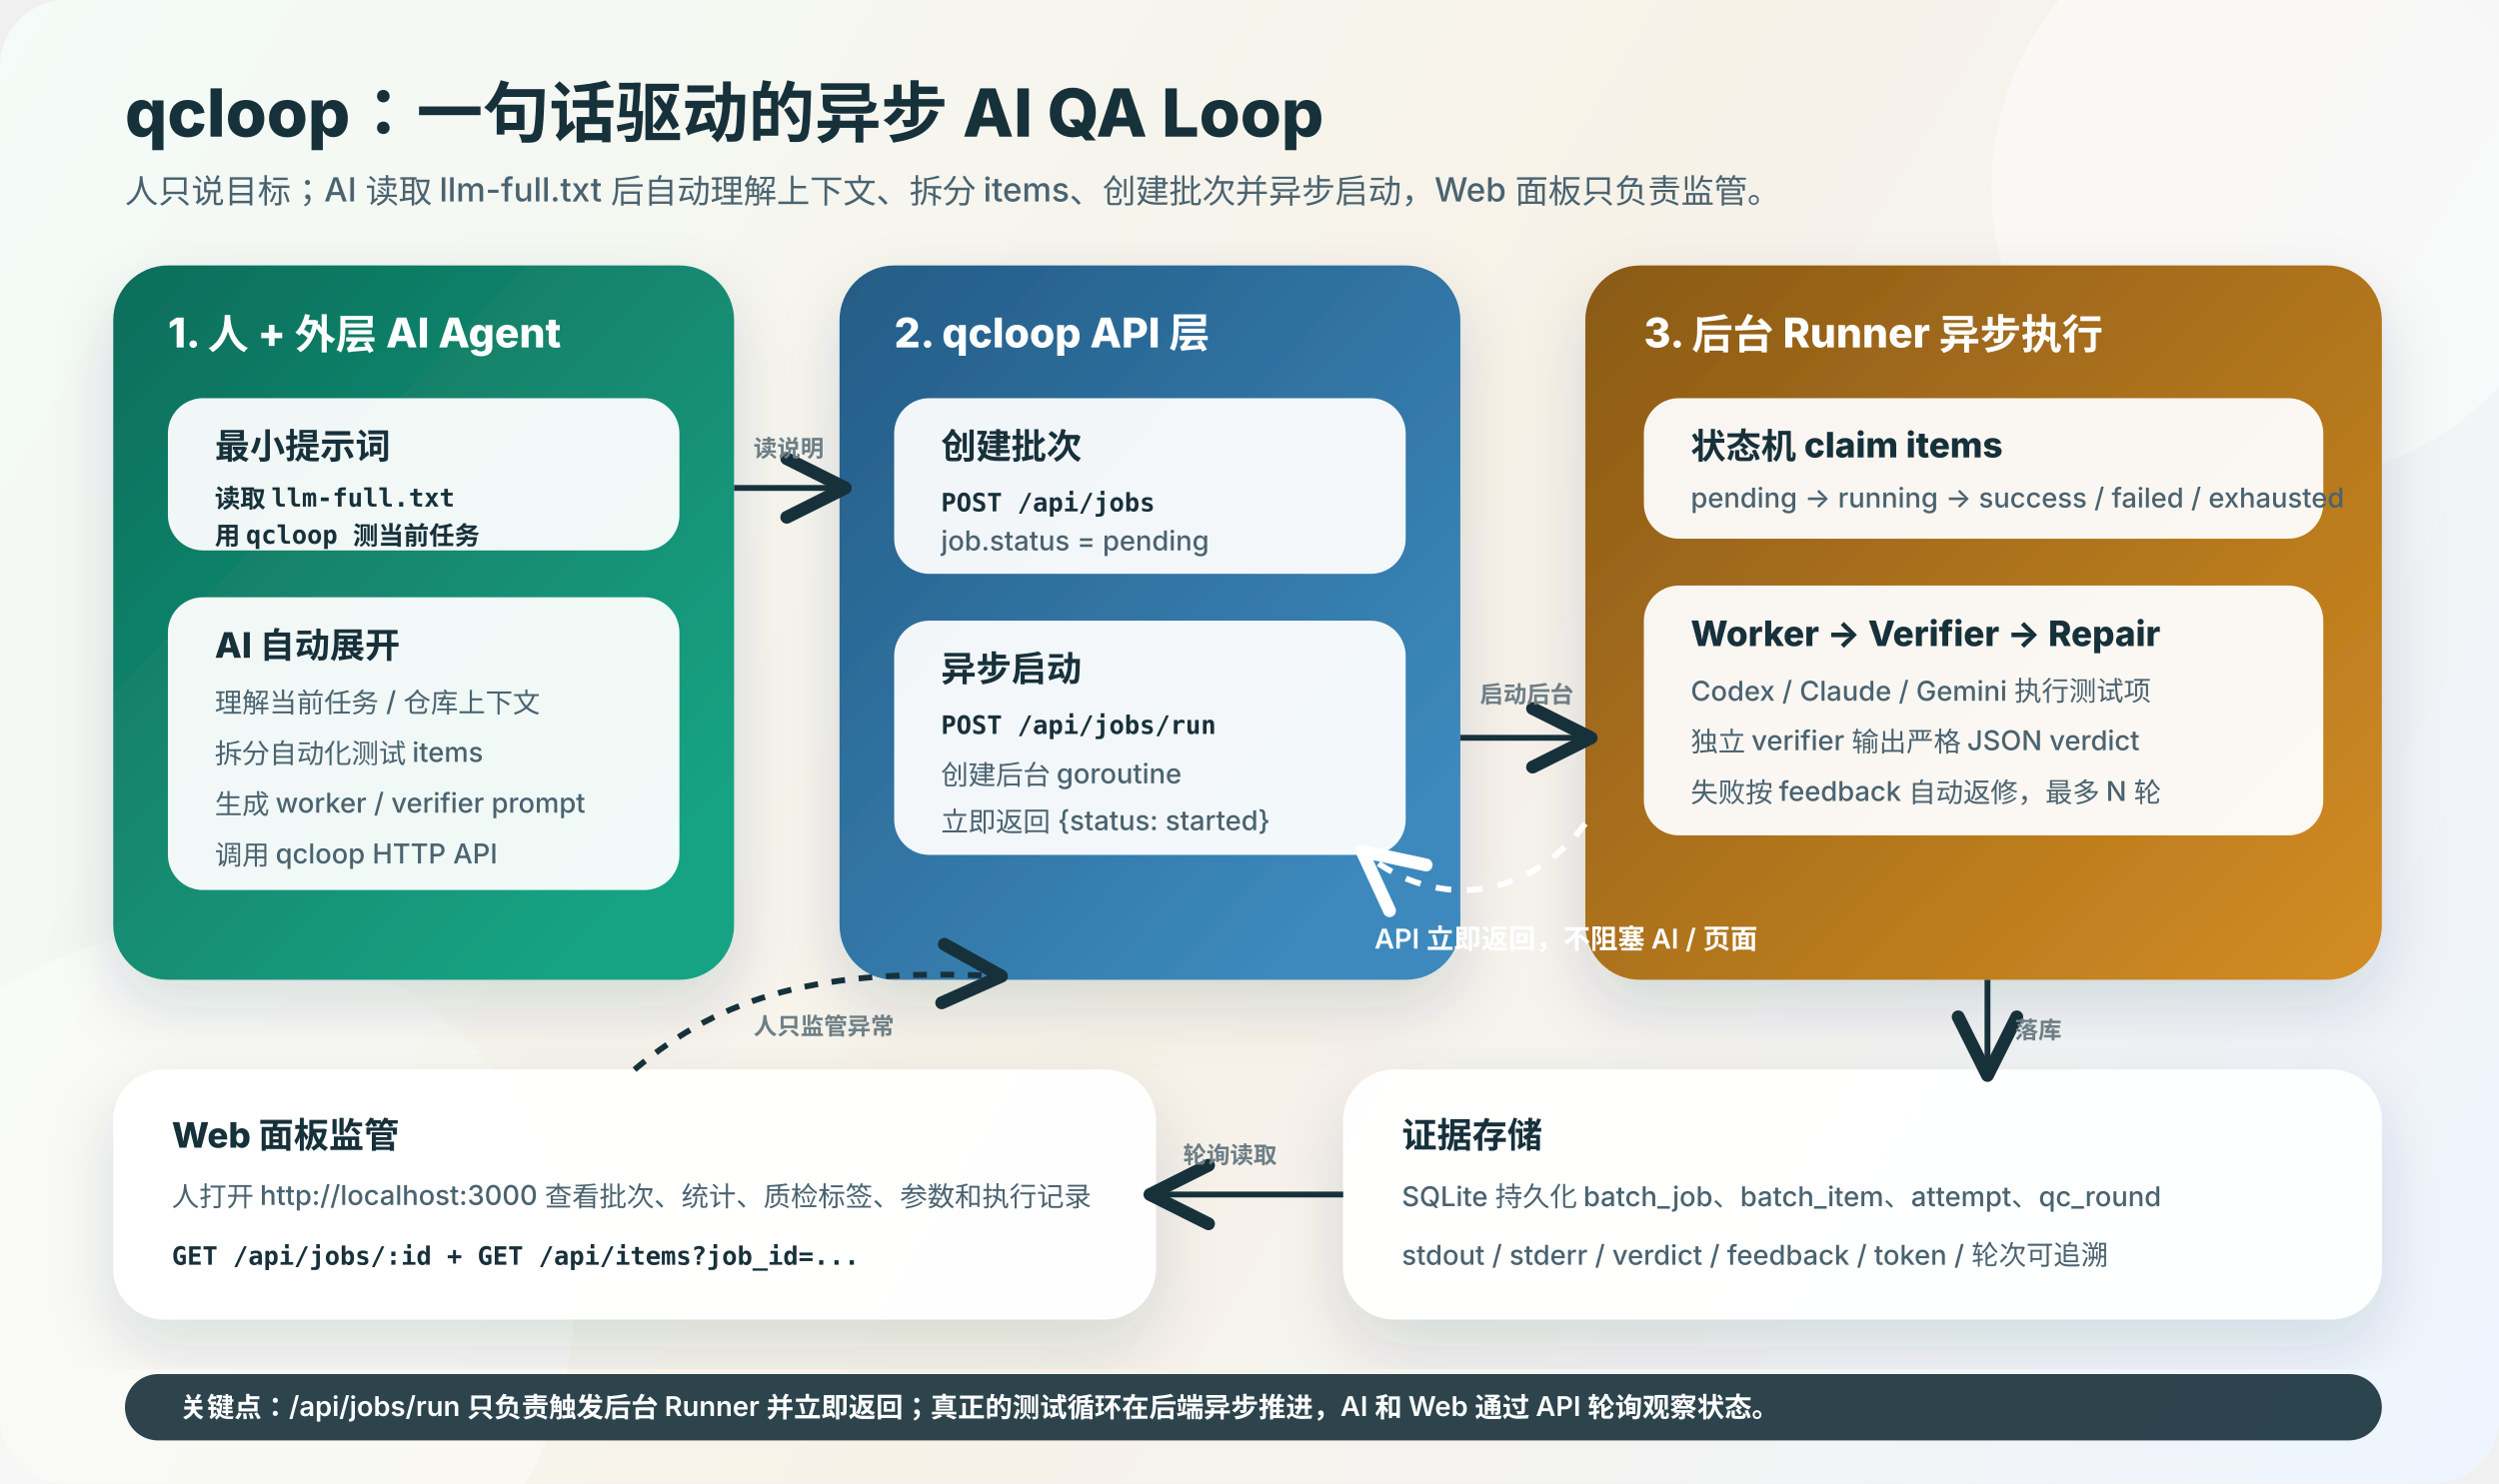
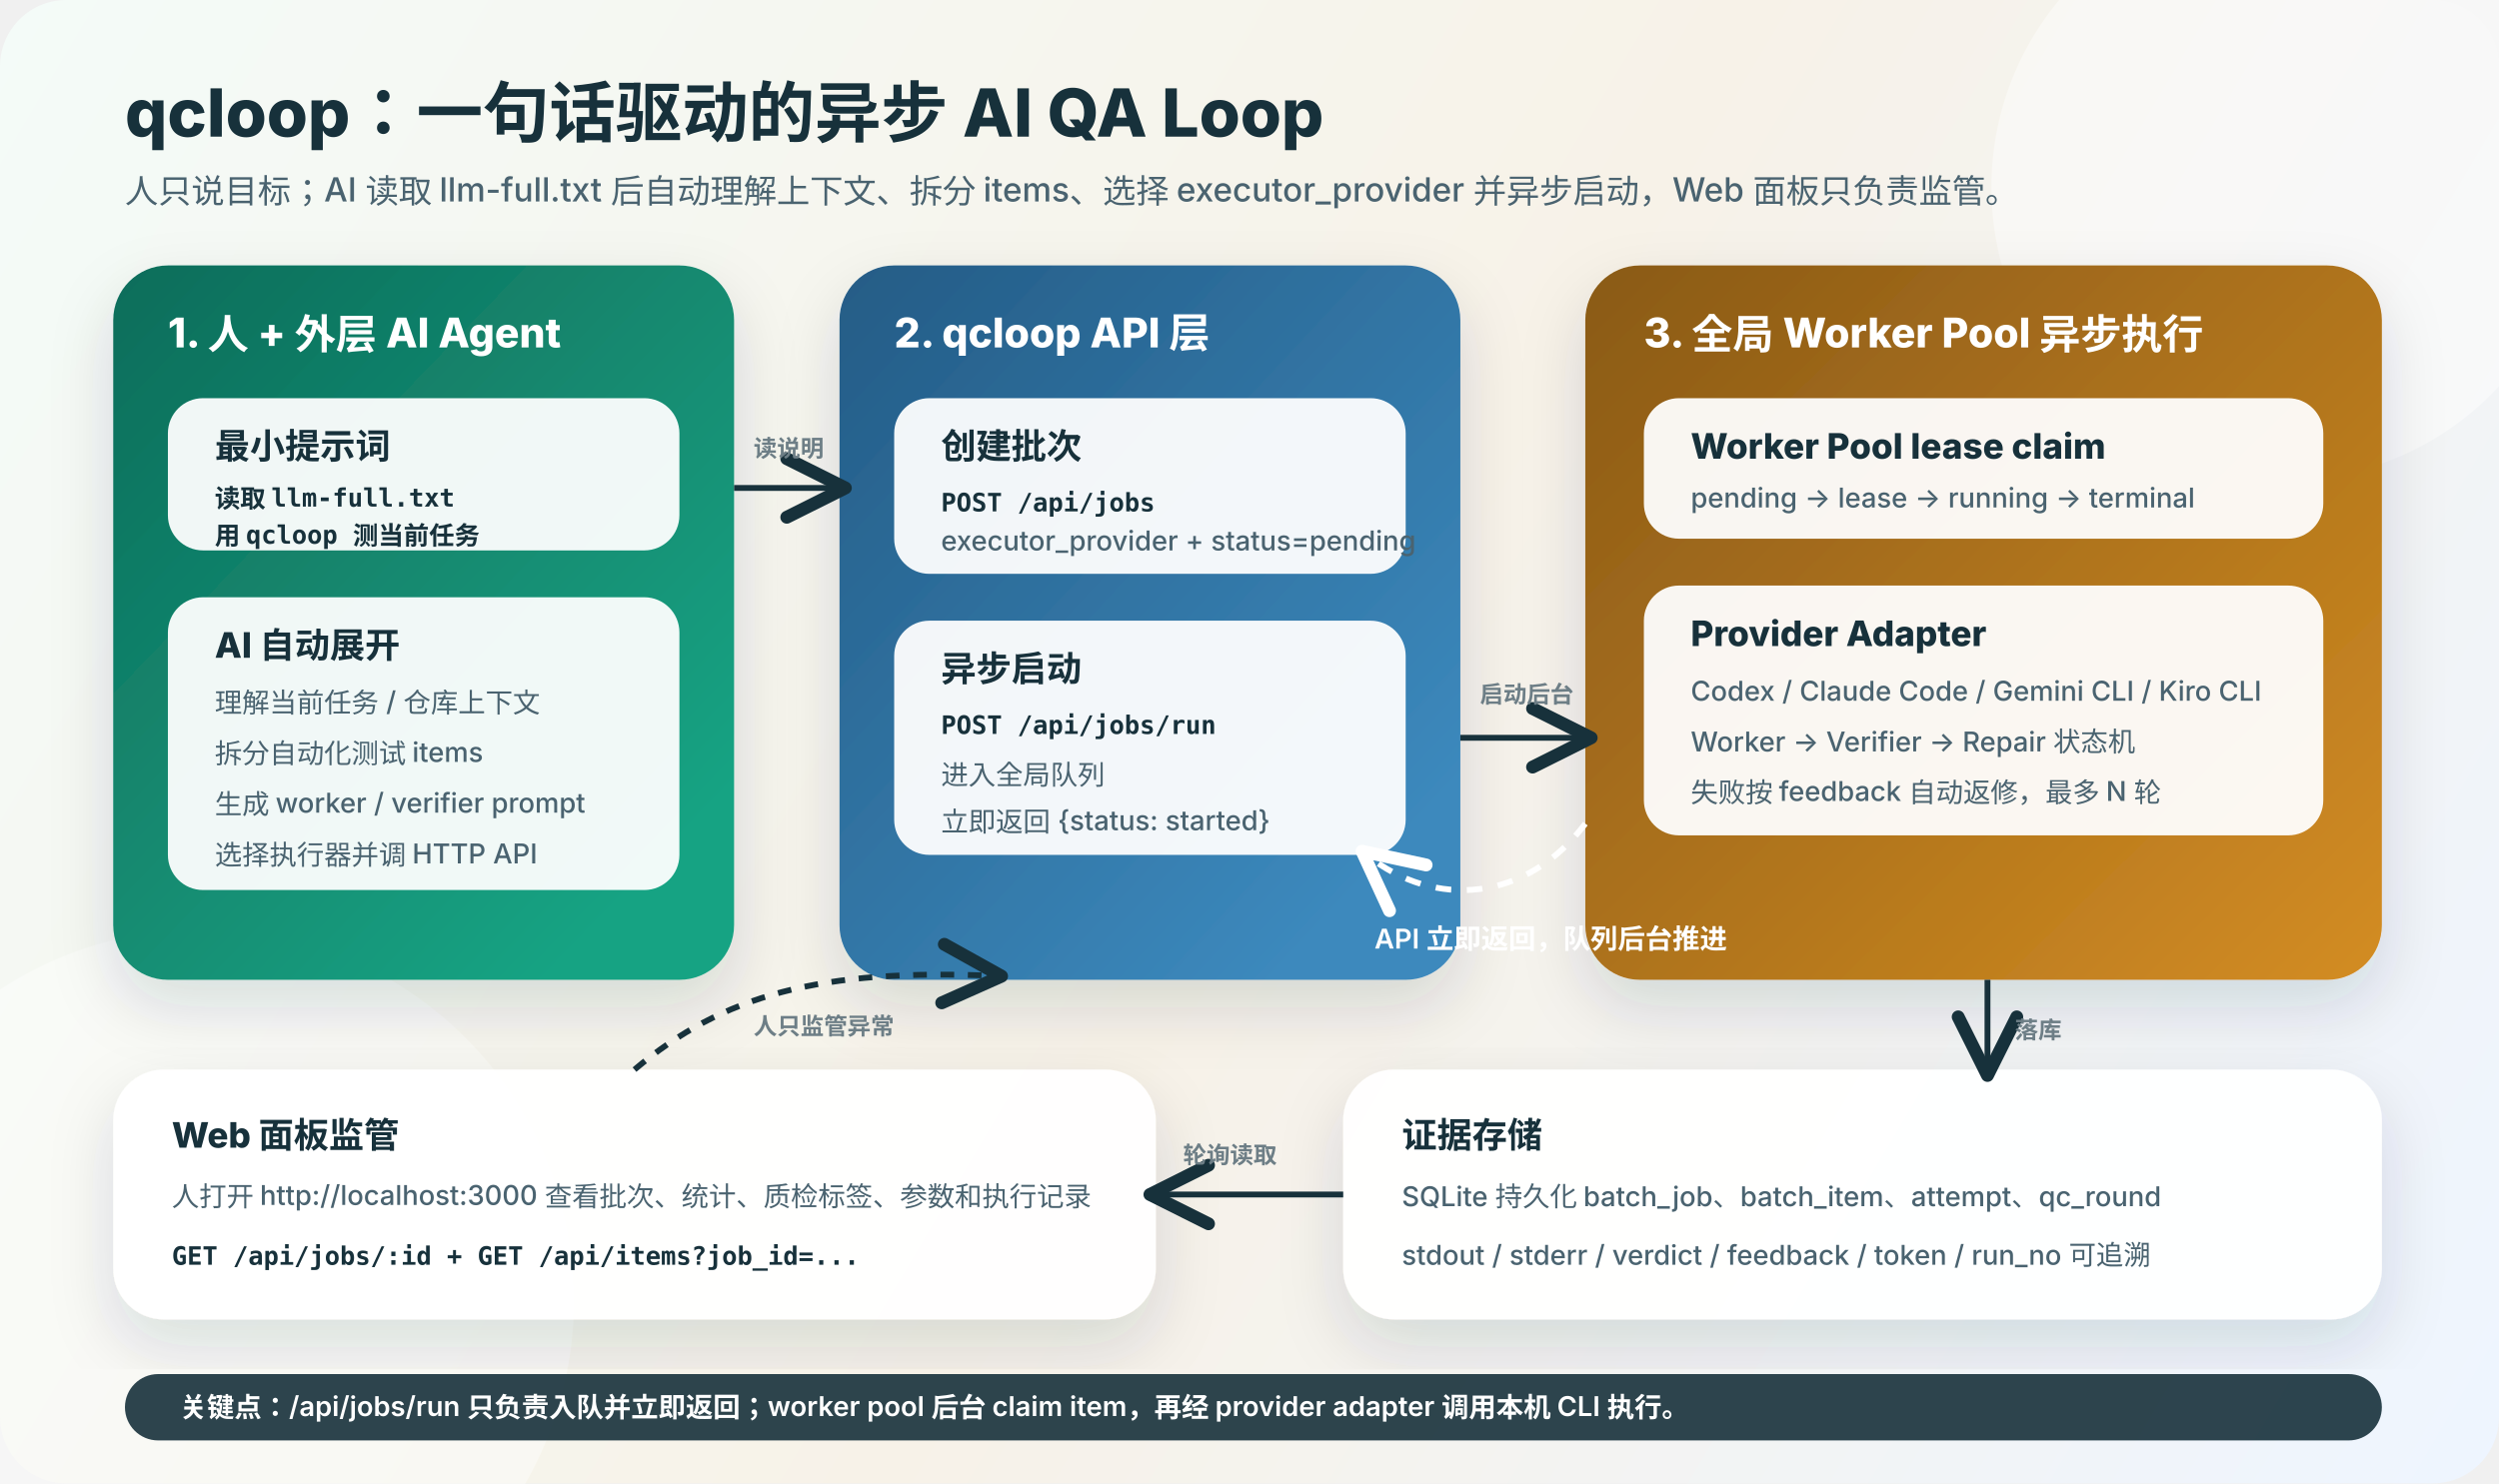
<svg xmlns="http://www.w3.org/2000/svg" width="1280" height="760" viewBox="0 0 1280 760" fill="none" role="img" aria-labelledby="title desc">
  <defs>
    <linearGradient id="bg" x1="0" y1="0" x2="1280" y2="760" gradientUnits="userSpaceOnUse">
      <stop stop-color="#F4FBF8" />
      <stop offset="0.52" stop-color="#F7F2E8" />
      <stop offset="1" stop-color="#EEF5FF" />
    </linearGradient>
    <linearGradient id="agent" x1="70" y1="140" x2="360" y2="420" gradientUnits="userSpaceOnUse">
      <stop stop-color="#0E6E5B" />
      <stop offset="1" stop-color="#18A383" />
    </linearGradient>
    <linearGradient id="api" x1="430" y1="140" x2="730" y2="420" gradientUnits="userSpaceOnUse">
      <stop stop-color="#245C86" />
      <stop offset="1" stop-color="#3C89BD" />
    </linearGradient>
    <linearGradient id="runner" x1="810" y1="140" x2="1180" y2="520" gradientUnits="userSpaceOnUse">
      <stop stop-color="#8A5A17" />
      <stop offset="1" stop-color="#D18B22" />
    </linearGradient>
    <filter id="shadow" x="-20%" y="-20%" width="140%" height="140%">
      <feDropShadow dx="0" dy="14" stdDeviation="16" flood-color="#15313B" flood-opacity="0.14" />
    </filter>
    <marker id="arrow" markerWidth="14" markerHeight="14" refX="11" refY="7" orient="auto" markerUnits="strokeWidth">
      <path d="M2 2L12 7L2 12" stroke="#17313B" stroke-width="2.2" stroke-linecap="round" stroke-linejoin="round" />
    </marker>
    <marker id="arrowLight" markerWidth="14" markerHeight="14" refX="11" refY="7" orient="auto" markerUnits="strokeWidth">
      <path d="M2 2L12 7L2 12" stroke="#FFFFFF" stroke-width="2.2" stroke-linecap="round" stroke-linejoin="round" />
    </marker>
    <style>
      .title { font: 800 34px ui-sans-serif, -apple-system, BlinkMacSystemFont, "Segoe UI", sans-serif; fill: #17313B; }
      .subtitle { font: 500 17px ui-sans-serif, -apple-system, BlinkMacSystemFont, "Segoe UI", sans-serif; fill: #4A6370; }
      .section { font: 800 21px ui-sans-serif, -apple-system, BlinkMacSystemFont, "Segoe UI", sans-serif; fill: #FFFFFF; }
      .box-title { font: 800 18px ui-sans-serif, -apple-system, BlinkMacSystemFont, "Segoe UI", sans-serif; fill: #17313B; }
      .box-text { font: 500 14px ui-sans-serif, -apple-system, BlinkMacSystemFont, "Segoe UI", sans-serif; fill: #4A6370; }
      .light-text { font: 600 14px ui-sans-serif, -apple-system, BlinkMacSystemFont, "Segoe UI", sans-serif; fill: #FFFFFF; }
      .tiny { font: 600 12px ui-sans-serif, -apple-system, BlinkMacSystemFont, "Segoe UI", sans-serif; fill: #6D7E86; }
      .pill { font: 800 13px ui-sans-serif, -apple-system, BlinkMacSystemFont, "Segoe UI", sans-serif; fill: #17313B; }
      .code { font: 700 13px ui-monospace, SFMono-Regular, Menlo, Consolas, monospace; fill: #17313B; }
      .note { font: 700 15px ui-sans-serif, -apple-system, BlinkMacSystemFont, "Segoe UI", sans-serif; fill: #17313B; }
    </style>
  </defs>
  <rect width="1280" height="760" rx="34" fill="url(#bg)" />
  <circle cx="1170" cy="96" r="150" fill="#FFFFFF" opacity="0.44" />
  <circle cx="104" cy="666" r="190" fill="#FFFFFF" opacity="0.38" />
  <text class="title" x="64" y="70">qcloop：一句话驱动的异步 AI QA Loop</text>
-   <text class="subtitle" x="64" y="104">人只说目标；AI 读取 llm-full.txt 后自动理解上下文、拆分 items、创建批次并异步启动，Web 面板只负责监管。</text>
+   <text class="subtitle" x="64" y="104">人只说目标；AI 读取 llm-full.txt 后自动理解上下文、拆分 items、选择 executor_provider 并异步启动，Web 面板只负责监管。</text>
  <rect x="58" y="136" width="318" height="366" rx="28" fill="url(#agent)" filter="url(#shadow)" />
  <text class="section" x="86" y="178">1. 人 + 外层 AI Agent</text>
  <rect x="86" y="204" width="262" height="78" rx="18" fill="#FFFFFF" opacity="0.94" />
  <text class="box-title" x="110" y="235">最小提示词</text>
  <text class="code" x="110" y="260">读取 llm-full.txt</text>
  <text class="code" x="110" y="279">用 qcloop 测当前任务</text>
  <rect x="86" y="306" width="262" height="150" rx="18" fill="#FFFFFF" opacity="0.94" />
  <text class="box-title" x="110" y="337">AI 自动展开</text>
  <text class="box-text" x="110" y="365">理解当前任务 / 仓库上下文</text>
  <text class="box-text" x="110" y="391">拆分自动化测试 items</text>
  <text class="box-text" x="110" y="417">生成 worker / verifier prompt</text>
-   <text class="box-text" x="110" y="443">调用 qcloop HTTP API</text>
+   <text class="box-text" x="110" y="443">选择执行器并调 HTTP API</text>
  <rect x="430" y="136" width="318" height="366" rx="28" fill="url(#api)" filter="url(#shadow)" />
  <text class="section" x="458" y="178">2. qcloop API 层</text>
  <rect x="458" y="204" width="262" height="90" rx="18" fill="#FFFFFF" opacity="0.94" />
  <text class="box-title" x="482" y="235">创建批次</text>
  <text class="code" x="482" y="262">POST /api/jobs</text>
-   <text class="box-text" x="482" y="282">job.status = pending</text>
+   <text class="box-text" x="482" y="282">executor_provider + status=pending</text>
  <rect x="458" y="318" width="262" height="120" rx="18" fill="#FFFFFF" opacity="0.94" />
  <text class="box-title" x="482" y="349">异步启动</text>
  <text class="code" x="482" y="376">POST /api/jobs/run</text>
-   <text class="box-text" x="482" y="402">创建后台 goroutine</text>
+   <text class="box-text" x="482" y="402">进入全局队列</text>
  <text class="box-text" x="482" y="426">立即返回 {status: started}</text>
  <rect x="812" y="136" width="408" height="366" rx="28" fill="url(#runner)" filter="url(#shadow)" />
-   <text class="section" x="842" y="178">3. 后台 Runner 异步执行</text>
+   <text class="section" x="842" y="178">3. 全局 Worker Pool 异步执行</text>
  <rect x="842" y="204" width="348" height="72" rx="18" fill="#FFFFFF" opacity="0.94" />
-   <text class="box-title" x="866" y="235">状态机 claim items</text>
-   <text class="box-text" x="866" y="260">pending → running → success / failed / exhausted</text>
+   <text class="box-title" x="866" y="235">Worker Pool lease claim</text>
+   <text class="box-text" x="866" y="260">pending → lease → running → terminal</text>
  <rect x="842" y="300" width="348" height="128" rx="18" fill="#FFFFFF" opacity="0.94" />
-   <text class="box-title" x="866" y="331">Worker → Verifier → Repair</text>
-   <text class="box-text" x="866" y="359">Codex / Claude / Gemini 执行测试项</text>
-   <text class="box-text" x="866" y="385">独立 verifier 输出严格 JSON verdict</text>
+   <text class="box-title" x="866" y="331">Provider Adapter</text>
+   <text class="box-text" x="866" y="359">Codex / Claude Code / Gemini CLI / Kiro CLI</text>
+   <text class="box-text" x="866" y="385">Worker → Verifier → Repair 状态机</text>
  <text class="box-text" x="866" y="411">失败按 feedback 自动返修，最多 N 轮</text>
  <path d="M376 250H430" stroke="#17313B" stroke-width="3" marker-end="url(#arrow)" />
  <text class="tiny" x="386" y="234">读说明</text>
  <path d="M748 378H812" stroke="#17313B" stroke-width="3" marker-end="url(#arrow)" />
  <text class="tiny" x="758" y="360">启动后台</text>
  <path d="M812 422C782 462 735 466 700 438" stroke="#FFFFFF" stroke-width="3" stroke-dasharray="8 8" marker-end="url(#arrowLight)" />
-   <text class="light-text" x="704" y="486">API 立即返回，不阻塞 AI / 页面</text>
+   <text class="light-text" x="704" y="486">API 立即返回，队列后台推进</text>
  <rect x="58" y="548" width="534" height="128" rx="26" fill="#FFFFFF" opacity="0.96" filter="url(#shadow)" />
  <text class="box-title" x="88" y="588">Web 面板监管</text>
  <text class="box-text" x="88" y="618">人打开 http://localhost:3000 查看批次、统计、质检标签、参数和执行记录</text>
  <text class="code" x="88" y="648">GET /api/jobs/:id  +  GET /api/items?job_id=...</text>
  <rect x="688" y="548" width="532" height="128" rx="26" fill="#FFFFFF" opacity="0.96" filter="url(#shadow)" />
  <text class="box-title" x="718" y="588">证据存储</text>
  <text class="box-text" x="718" y="618">SQLite 持久化 batch_job、batch_item、attempt、qc_round</text>
-   <text class="box-text" x="718" y="648">stdout / stderr / verdict / feedback / token / 轮次可追溯</text>
+   <text class="box-text" x="718" y="648">stdout / stderr / verdict / feedback / token / run_no 可追溯</text>
  <path d="M1018 502V548" stroke="#17313B" stroke-width="3" marker-end="url(#arrow)" />
  <text class="tiny" x="1032" y="532">落库</text>
  <path d="M688 612H592" stroke="#17313B" stroke-width="3" marker-end="url(#arrow)" />
  <text class="tiny" x="606" y="596">轮询读取</text>
  <path d="M325 548C370 510 420 496 510 500" stroke="#17313B" stroke-width="3" stroke-dasharray="7 7" marker-end="url(#arrow)" />
  <text class="tiny" x="386" y="530">人只监管异常</text>
  <rect x="64" y="704" width="1156" height="34" rx="17" fill="#17313B" opacity="0.9" />
-   <text class="light-text" x="92" y="726">关键点：/api/jobs/run 只负责触发后台 Runner 并立即返回；真正的测试循环在后端异步推进，AI 和 Web 通过 API 轮询观察状态。</text>
+   <text class="light-text" x="92" y="726">关键点：/api/jobs/run 只负责入队并立即返回；worker pool 后台 claim item，再经 provider adapter 调用本机 CLI 执行。</text>
</svg>
